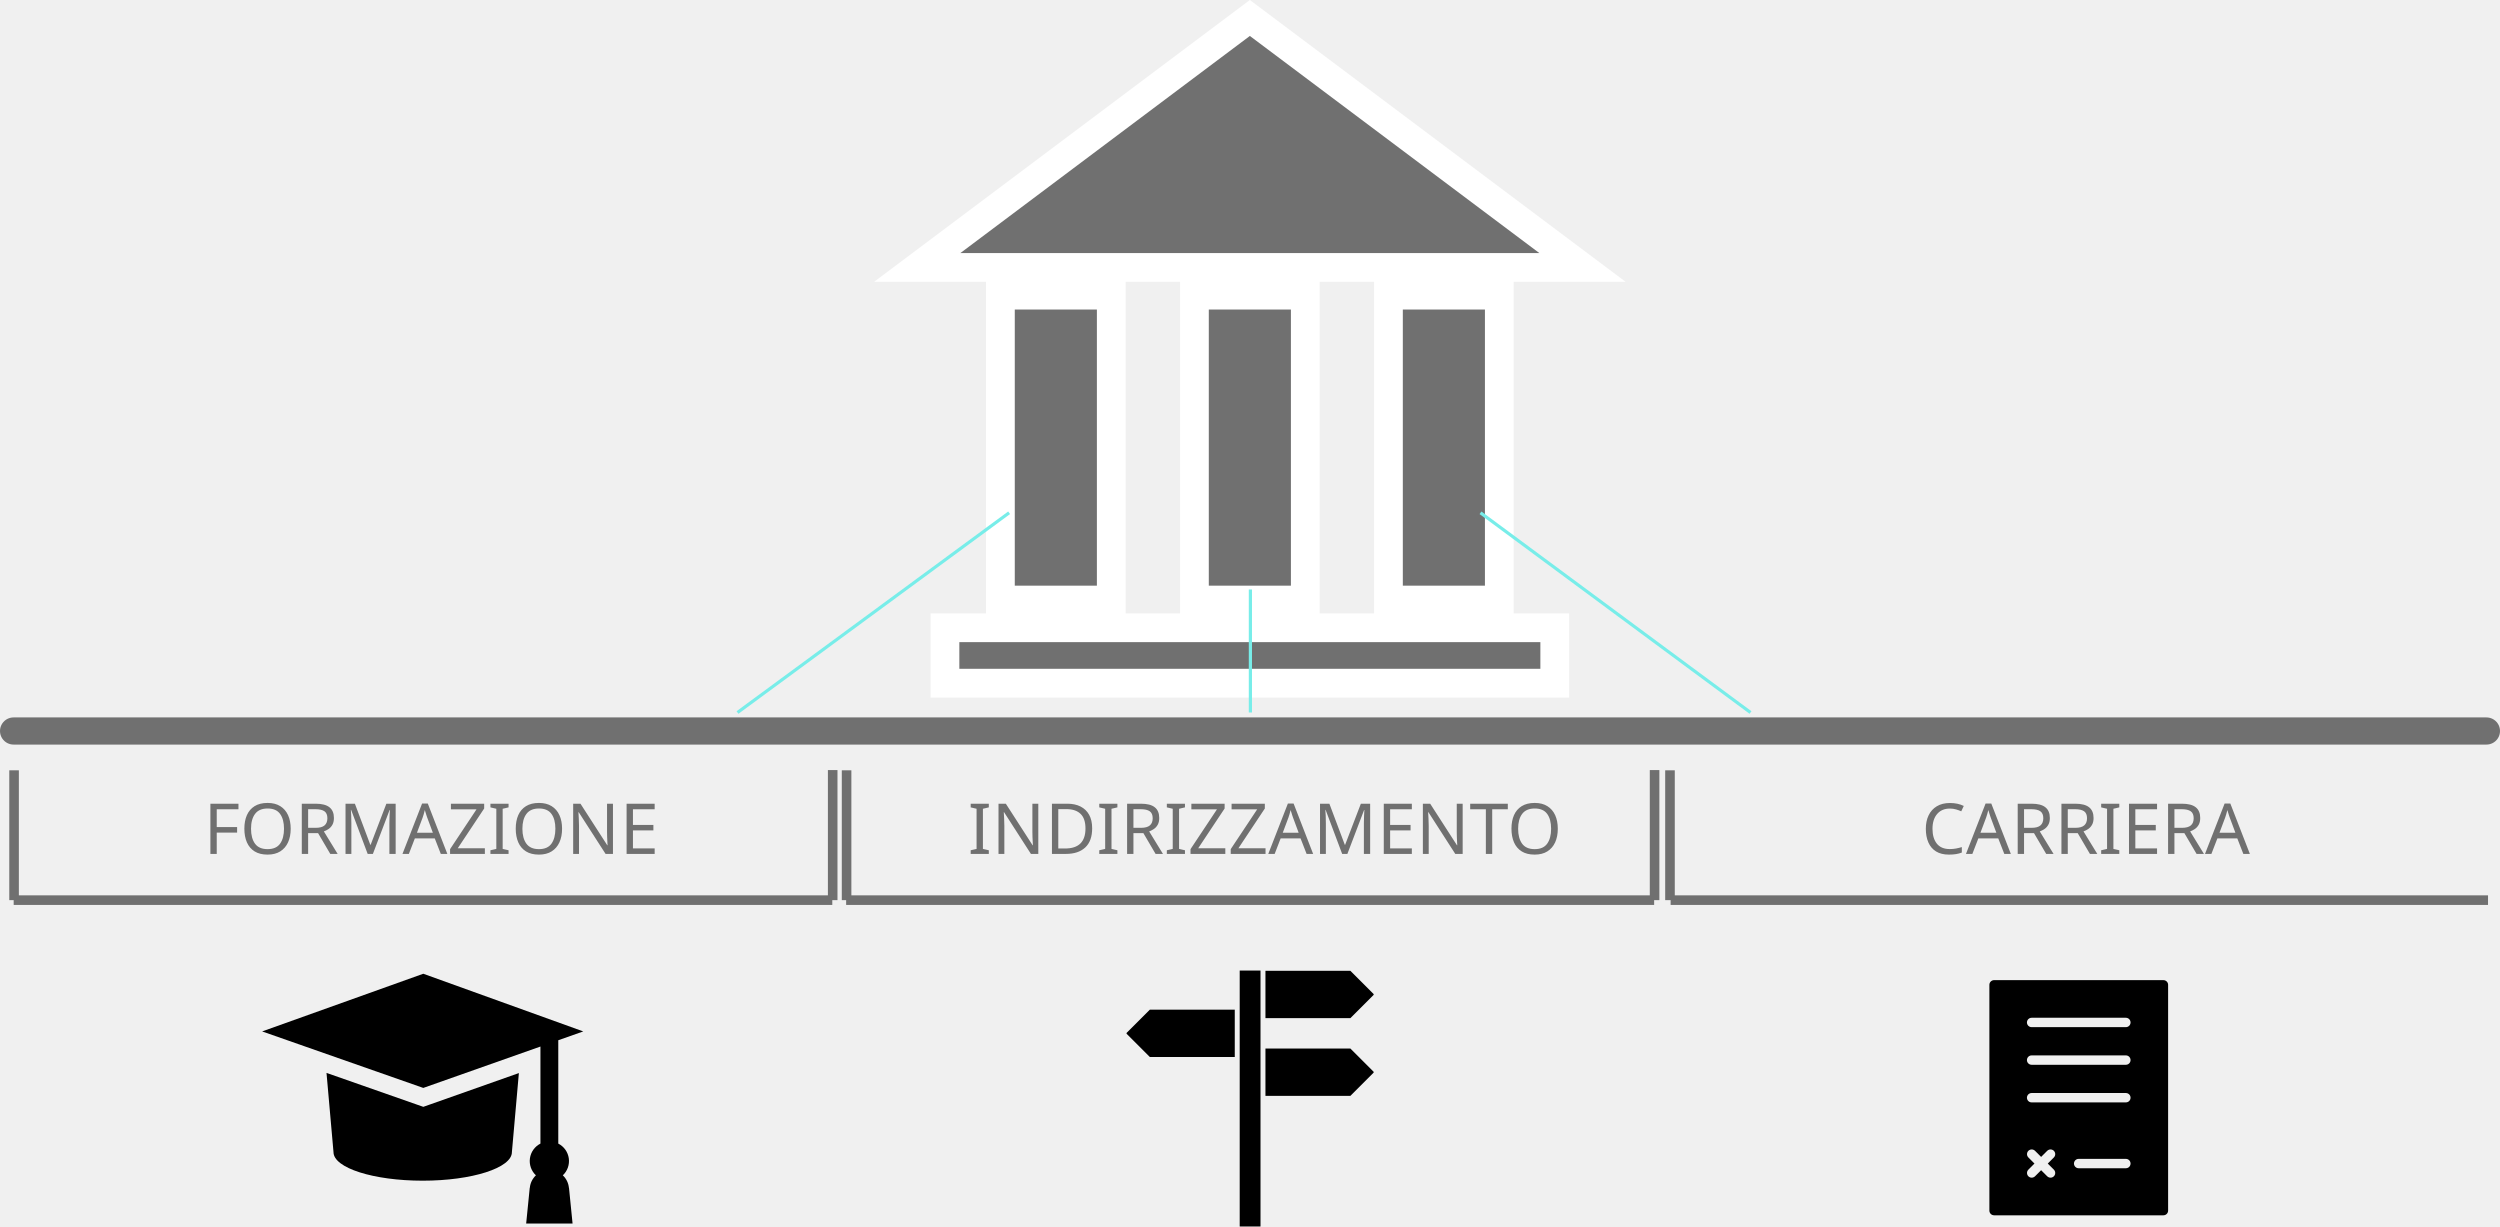
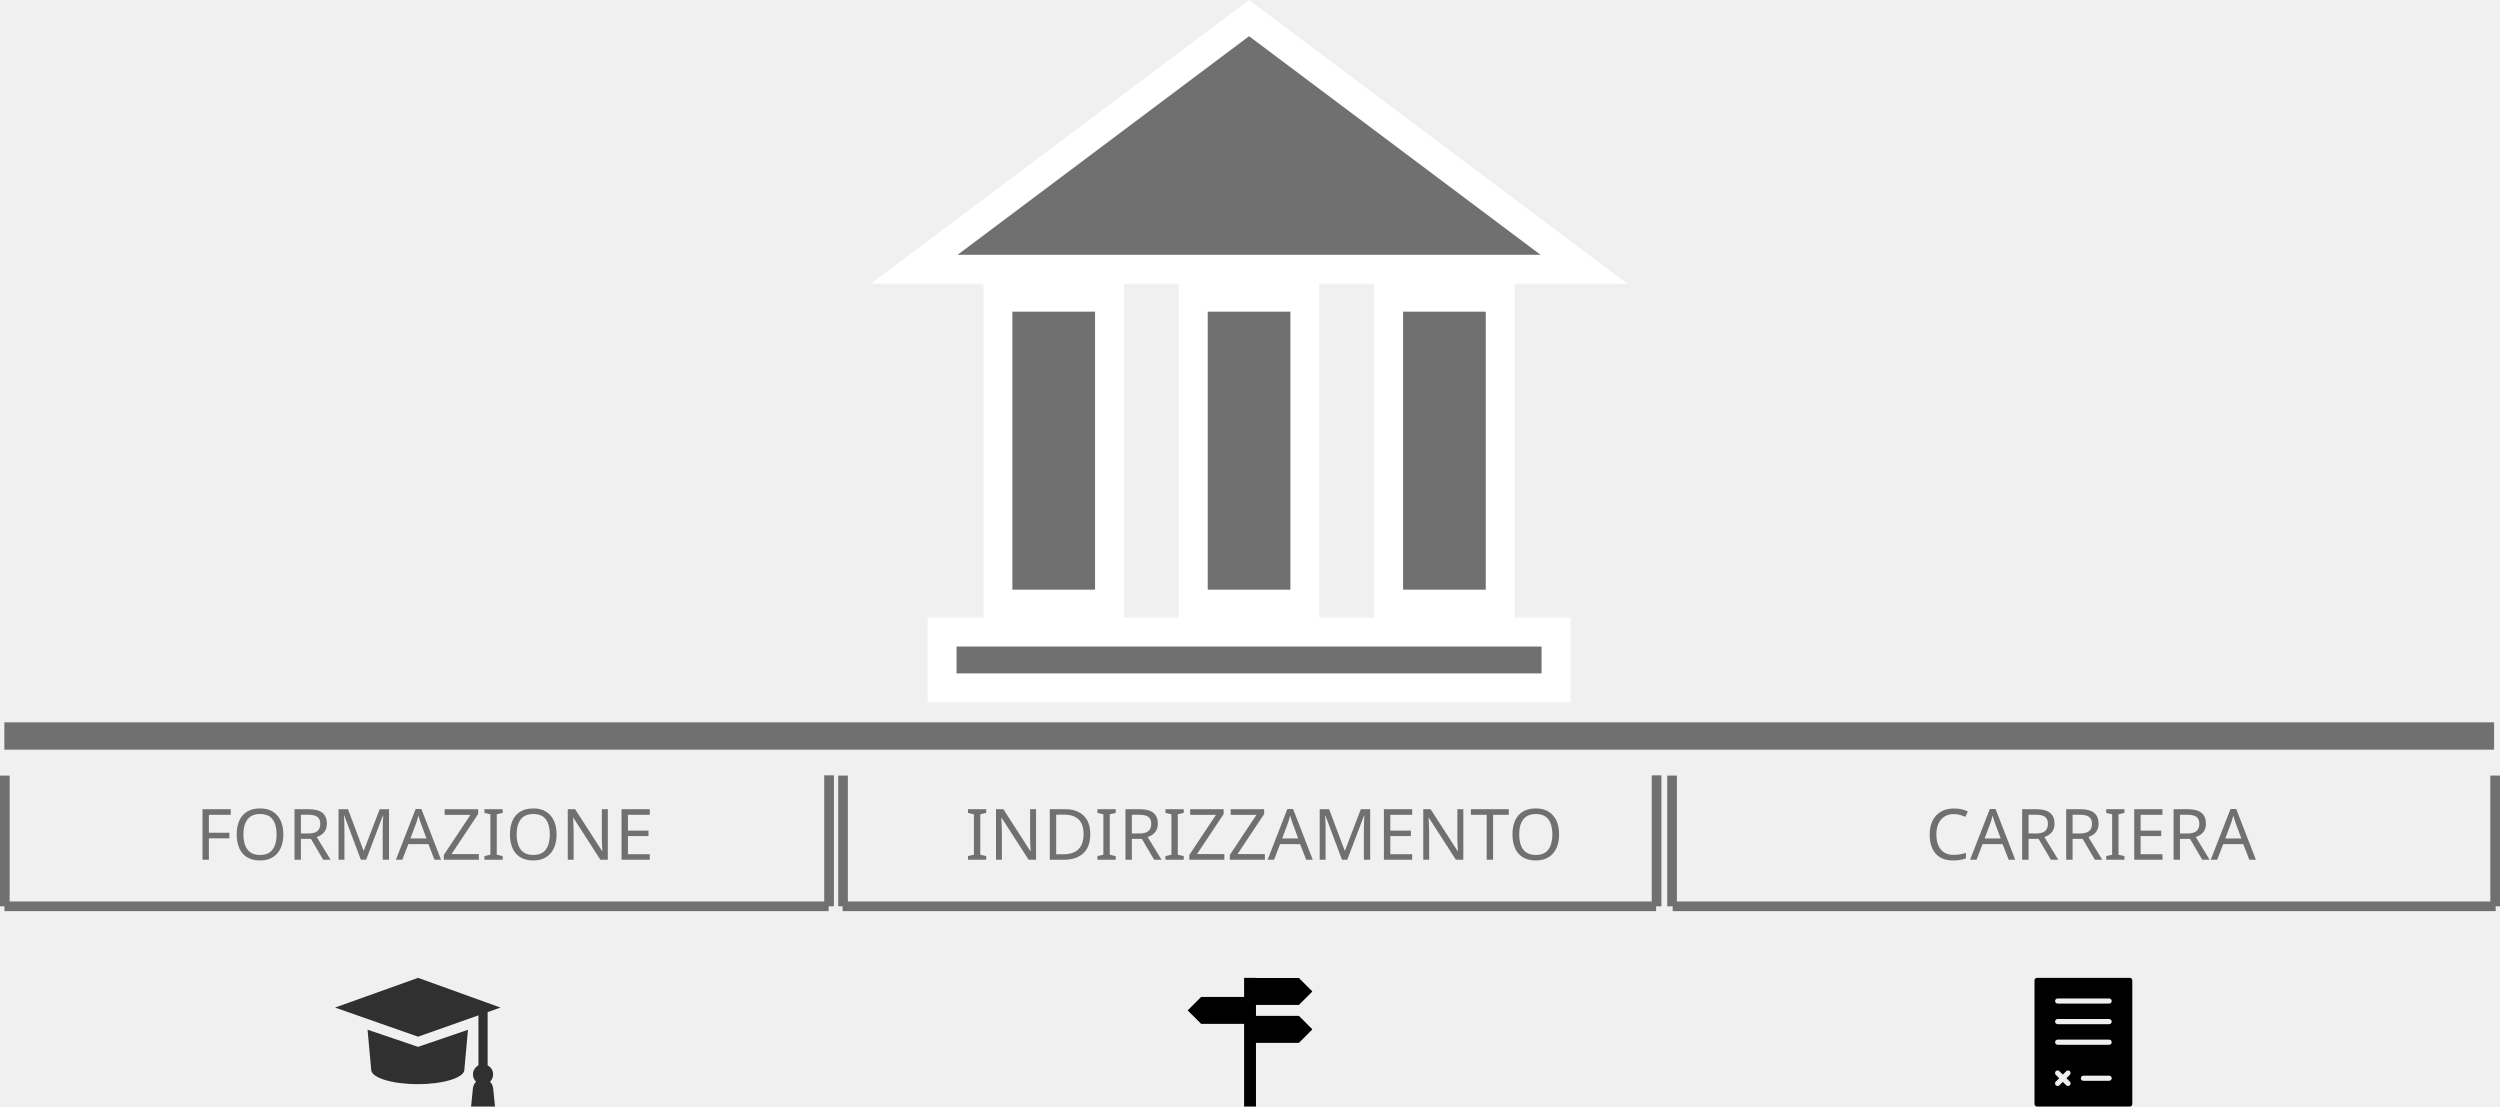
- <svg xmlns="http://www.w3.org/2000/svg" width="1564.629" height="767.598" viewBox="0 0 1564.629 767.598">
-   <g id="Group_1" data-name="Group 1" transform="translate(-184.94 -23.58)">
-     <line id="Line_4" data-name="Line 4" x2="1547.629" transform="translate(193.44 481.077)" fill="none" stroke="#707070" stroke-linecap="round" stroke-width="17" />
-     <line id="Line_12" data-name="Line 12" y2="81.254" transform="translate(193.744 505.681)" fill="none" stroke="#707070" stroke-width="6" />
-     <line id="Line_13" data-name="Line 13" x2="512.336" transform="translate(193.5 586.935)" fill="none" stroke="#707070" stroke-width="6" />
-     <line id="Line_14" data-name="Line 14" y2="81.406" transform="translate(706.079 505.529)" fill="none" stroke="#707070" stroke-width="6" />
-     <line id="Line_12-2" data-name="Line 12" y2="81.254" transform="translate(714.777 505.681)" fill="none" stroke="#707070" stroke-width="6" />
-     <line id="Line_13-2" data-name="Line 13" x2="505.687" transform="translate(714.5 586.935)" fill="none" stroke="#707070" stroke-width="6" />
-     <line id="Line_14-2" data-name="Line 14" y2="81.406" transform="translate(1220.465 505.529)" fill="none" stroke="#707070" stroke-width="6" />
-     <line id="Line_12-3" data-name="Line 12" y2="81.254" transform="translate(1230.104 505.681)" fill="none" stroke="#707070" stroke-width="6" />
-     <line id="Line_13-3" data-name="Line 13" x2="511.571" transform="translate(1230.5 586.935)" fill="none" stroke="#707070" stroke-width="6" />
-     <text id="FULL_STACK_DESIGNER" data-name="FULL STACK DESIGNER" transform="translate(450 558)" fill="#707070" font-size="44" font-family="SegoeUI, Segoe UI">
-       <tspan x="-137.65" y="0">FORMAZIONE</tspan>
+ <svg xmlns="http://www.w3.org/2000/svg" width="1554" height="687.83" viewBox="0 0 1554 687.83">
+   <g id="Group_1" data-name="Group 1" transform="translate(-183.364 -152.17)">
+     <line id="Line_4" data-name="Line 4" x2="1547.63" transform="translate(186.06 609.667)" fill="none" stroke="#707070" stroke-width="17" />
+     <line id="Line_12" data-name="Line 12" y2="81.254" transform="translate(186.364 634.271)" fill="none" stroke="#707070" stroke-width="6" />
+     <line id="Line_13" data-name="Line 13" x2="512.336" transform="translate(186.12 715.525)" fill="none" stroke="#707070" stroke-width="6" />
+     <line id="Line_14" data-name="Line 14" y2="81.406" transform="translate(698.699 634.119)" fill="none" stroke="#707070" stroke-width="6" />
+     <line id="Line_12-2" data-name="Line 12" y2="81.254" transform="translate(707.397 634.271)" fill="none" stroke="#707070" stroke-width="6" />
+     <line id="Line_13-2" data-name="Line 13" x2="505.687" transform="translate(707.12 715.525)" fill="none" stroke="#707070" stroke-width="6" />
+     <line id="Line_14-2" data-name="Line 14" y2="81.406" transform="translate(1213.085 634.119)" fill="none" stroke="#707070" stroke-width="6" />
+     <line id="Line_12-3" data-name="Line 12" y2="81.254" transform="translate(1222.724 634.271)" fill="none" stroke="#707070" stroke-width="6" />
+     <line id="Line_13-3" data-name="Line 13" x2="511.571" transform="translate(1223.12 715.525)" fill="none" stroke="#707070" stroke-width="6" />
+     <text id="FORMAZIONE" transform="translate(304.97 686.59)" fill="#707070" font-size="44" font-family="SegoeUI, Segoe UI">
+       <tspan x="0" y="0">FORMAZIONE</tspan>
    </text>
-     <g id="noun_education_1817512" transform="translate(349 633)">
-       <path id="Path_28" data-name="Path 28" d="M83.622,64.031l-3.707-1.3L23.04,42.788l4.377,49.6c0,9.868,24.994,17.864,55.826,17.864s55.826-8,55.826-17.864L143.434,42.9,87.327,62.722Z" transform="translate(17.244 19.264)" />
-       <path id="Path_29" data-name="Path 29" d="M196.985,148.982a12.238,12.238,0,0,0-3.812-7.816,12.259,12.259,0,0,0-2.832-19.863V56.617l15.631-5.522L105.853,15,5,51.095,105.853,86.457l73.324-25.9V121.3a12.259,12.259,0,0,0-2.831,19.863,12.238,12.238,0,0,0-3.812,7.816h-.056l-2.233,22.33h29.031l-2.233-22.33Z" transform="translate(-5 -15)" />
+     <g id="noun_education_1817512" transform="translate(391.62 760)" opacity="0.8">
+       <path id="Path_28" data-name="Path 28" d="M54.452,53.448,52.529,52.8,23.04,42.788l2.269,24.89c0,4.952,12.959,8.964,28.946,8.964S83.2,72.628,83.2,67.678l2.263-24.834L56.373,52.791Z" transform="translate(-2.825 -10.558)" />
+       <path id="Path_29" data-name="Path 29" d="M103.259,83.573a6.263,6.263,0,0,0-1.951-4,6.274,6.274,0,0,0-1.449-10.166V36.3l8-2.826L56.617,15,5,33.474l51.617,18.1L94.145,38.316V69.405A6.274,6.274,0,0,0,92.7,79.571a6.264,6.264,0,0,0-1.951,4h-.029L89.574,95h14.858l-1.143-11.429Z" transform="translate(-5 -15)" />
    </g>
-     <g id="noun_direction_2093067" transform="translate(890 631)">
-       <rect id="Rectangle_2" data-name="Rectangle 2" width="13.022" height="160.178" transform="translate(70.81)" />
-       <path id="Path_25" data-name="Path 25" d="M734.53,1.38h53.156l14.562,14.562v.5L787.686,31.006H734.53Z" transform="translate(-647.604 -1.217)" fill-rule="evenodd" />
-       <path id="Path_26" data-name="Path 26" d="M67.718,206.91H14.562L0,221.472v.5l14.562,14.561H67.718Z" transform="translate(0 -182.424)" fill-rule="evenodd" />
-       <path id="Path_27" data-name="Path 27" d="M734.53,412.44h53.156L802.248,427v.5l-14.562,14.562H734.53Z" transform="translate(-647.604 -363.631)" fill-rule="evenodd" />
+     <g id="noun_direction_2093067" transform="translate(921.768 760)">
+       <rect id="Rectangle_2" data-name="Rectangle 2" width="7.368" height="80" transform="translate(34.934)" />
+       <path id="Path_25" data-name="Path 25" d="M734.53,1.38h30.075l8.239,8.239V9.9l-8.239,8.24H734.53Z" transform="translate(-695.608 -1.288)" fill-rule="evenodd" />
+       <path id="Path_26" data-name="Path 26" d="M38.314,206.91H8.239L0,215.149v.283l8.239,8.238H38.314Z" transform="translate(0 -195.049)" fill-rule="evenodd" />
+       <path id="Path_27" data-name="Path 27" d="M734.53,412.44h30.075l8.239,8.238v.283l-8.239,8.239H734.53Z" transform="translate(-695.608 -388.797)" fill-rule="evenodd" />
    </g>
-     <path id="iconmonstr-bank-1" d="M121.429,364.288H52.041V173.471h69.388ZM242.859,173.471H173.471V364.288h69.388Zm121.429,0H294.9V364.288h69.388Zm34.694,208.165H17.347V416.33H398.981ZM0,156.124H416.329L208.165,0Z" transform="translate(759 34.83)" fill="#707070" stroke="#fff" stroke-width="18" />
-     <text id="FULL_STACK_DESIGNER-2" data-name="FULL STACK DESIGNER" transform="translate(967 558)" fill="#707070" font-size="44" font-family="SegoeUI, Segoe UI">
-       <tspan x="-176.322" y="0">INDIRIZZAMENTO</tspan>
+     <text id="INDIRIZZAMENTO" transform="translate(783.298 686.59)" fill="#707070" font-size="44" font-family="SegoeUI, Segoe UI">
+       <tspan x="0" y="0">INDIRIZZAMENTO</tspan>
    </text>
-     <text id="FULL_STACK_DESIGNER-3" data-name="FULL STACK DESIGNER" transform="translate(1486 558)" fill="#707070" font-size="44" font-family="SegoeUI, Segoe UI">
-       <tspan x="-98.463" y="0">CARRIERA</tspan>
+     <text id="CARRIERA" transform="translate(1380.157 686.59)" fill="#707070" font-size="44" font-family="SegoeUI, Segoe UI">
+       <tspan x="0" y="0">CARRIERA</tspan>
    </text>
-     <g id="noun_contract_540382" transform="translate(1430 637)">
-       <path id="Path_24" data-name="Path 24" d="M121.912,7H15.944A2.945,2.945,0,0,0,13,9.944V151.234a2.943,2.943,0,0,0,2.944,2.944H121.912a2.941,2.941,0,0,0,2.944-2.944V9.944A2.943,2.943,0,0,0,121.912,7ZM53.347,125.6a2.943,2.943,0,1,1-4.162,4.162l-3.807-3.807-3.807,3.807a2.943,2.943,0,1,1-4.162-4.162l3.807-3.807-3.807-3.807a2.943,2.943,0,1,1,4.162-4.162l3.807,3.807,3.807-3.807a2.943,2.943,0,1,1,4.162,4.162L49.541,121.8Zm45.016-.862H68.927a2.944,2.944,0,1,1,0-5.887H98.363a2.944,2.944,0,1,1,0,5.887Zm0-41.21H39.492a2.944,2.944,0,1,1,0-5.887H98.363a2.944,2.944,0,1,1,0,5.887Zm0-23.548H39.492a2.944,2.944,0,1,1,0-5.887H98.363a2.944,2.944,0,1,1,0,5.887Zm0-23.548H39.492a2.944,2.944,0,1,1,0-5.887H98.363a2.944,2.944,0,1,1,0,5.887Z" transform="translate(-13 -7)" />
+     <g id="noun_contract_540382" transform="translate(1448.009 760)">
+       <path id="Path_24" data-name="Path 24" d="M72.2,7H14.6A1.6,1.6,0,0,0,13,8.6V85.4A1.6,1.6,0,0,0,14.6,87H72.2a1.6,1.6,0,0,0,1.6-1.6V8.6A1.6,1.6,0,0,0,72.2,7ZM34.931,71.466a1.6,1.6,0,1,1-2.262,2.262L30.6,71.659,28.53,73.728a1.6,1.6,0,1,1-2.262-2.262L28.337,69.4l-2.069-2.069a1.6,1.6,0,1,1,2.262-2.262L30.6,67.135l2.069-2.069a1.6,1.6,0,1,1,2.262,2.262L32.862,69.4ZM59.4,71h-16a1.6,1.6,0,1,1,0-3.2h16a1.6,1.6,0,1,1,0,3.2Zm0-22.4h-32a1.6,1.6,0,1,1,0-3.2h32a1.6,1.6,0,1,1,0,3.2Zm0-12.8h-32a1.6,1.6,0,1,1,0-3.2h32a1.6,1.6,0,1,1,0,3.2Zm0-12.8h-32a1.6,1.6,0,1,1,0-3.2h32a1.6,1.6,0,1,1,0,3.2Z" transform="translate(-13 -7)" />
    </g>
-     <line id="Line_1" data-name="Line 1" y1="125" x2="170" transform="translate(646.5 344.5)" fill="none" stroke="#78ede9" stroke-width="2" />
-     <line id="Line_2" data-name="Line 2" x1="169" y1="125" transform="translate(1111.5 344.5)" fill="none" stroke="#78ede9" stroke-width="2" />
-     <line id="Line_3" data-name="Line 3" y1="77" transform="translate(967.5 392.5)" fill="none" stroke="#78ede9" stroke-width="2" />
+     <line id="Line_12-4" data-name="Line 12" y2="81.254" transform="translate(1734.364 634.271)" fill="none" stroke="#707070" stroke-width="6" />
+     <path id="iconmonstr-bank-1" d="M121.429,364.288H52.041V173.471h69.388Zm121.43-190.817H173.471V364.288h69.388Zm121.429,0H294.9V364.288h69.388Zm34.694,208.165H17.347V416.33H398.981ZM0,156.124H416.329L208.165,0Z" transform="translate(751.62 163.42)" fill="#707070" stroke="#fff" stroke-width="18" />
  </g>
</svg>
